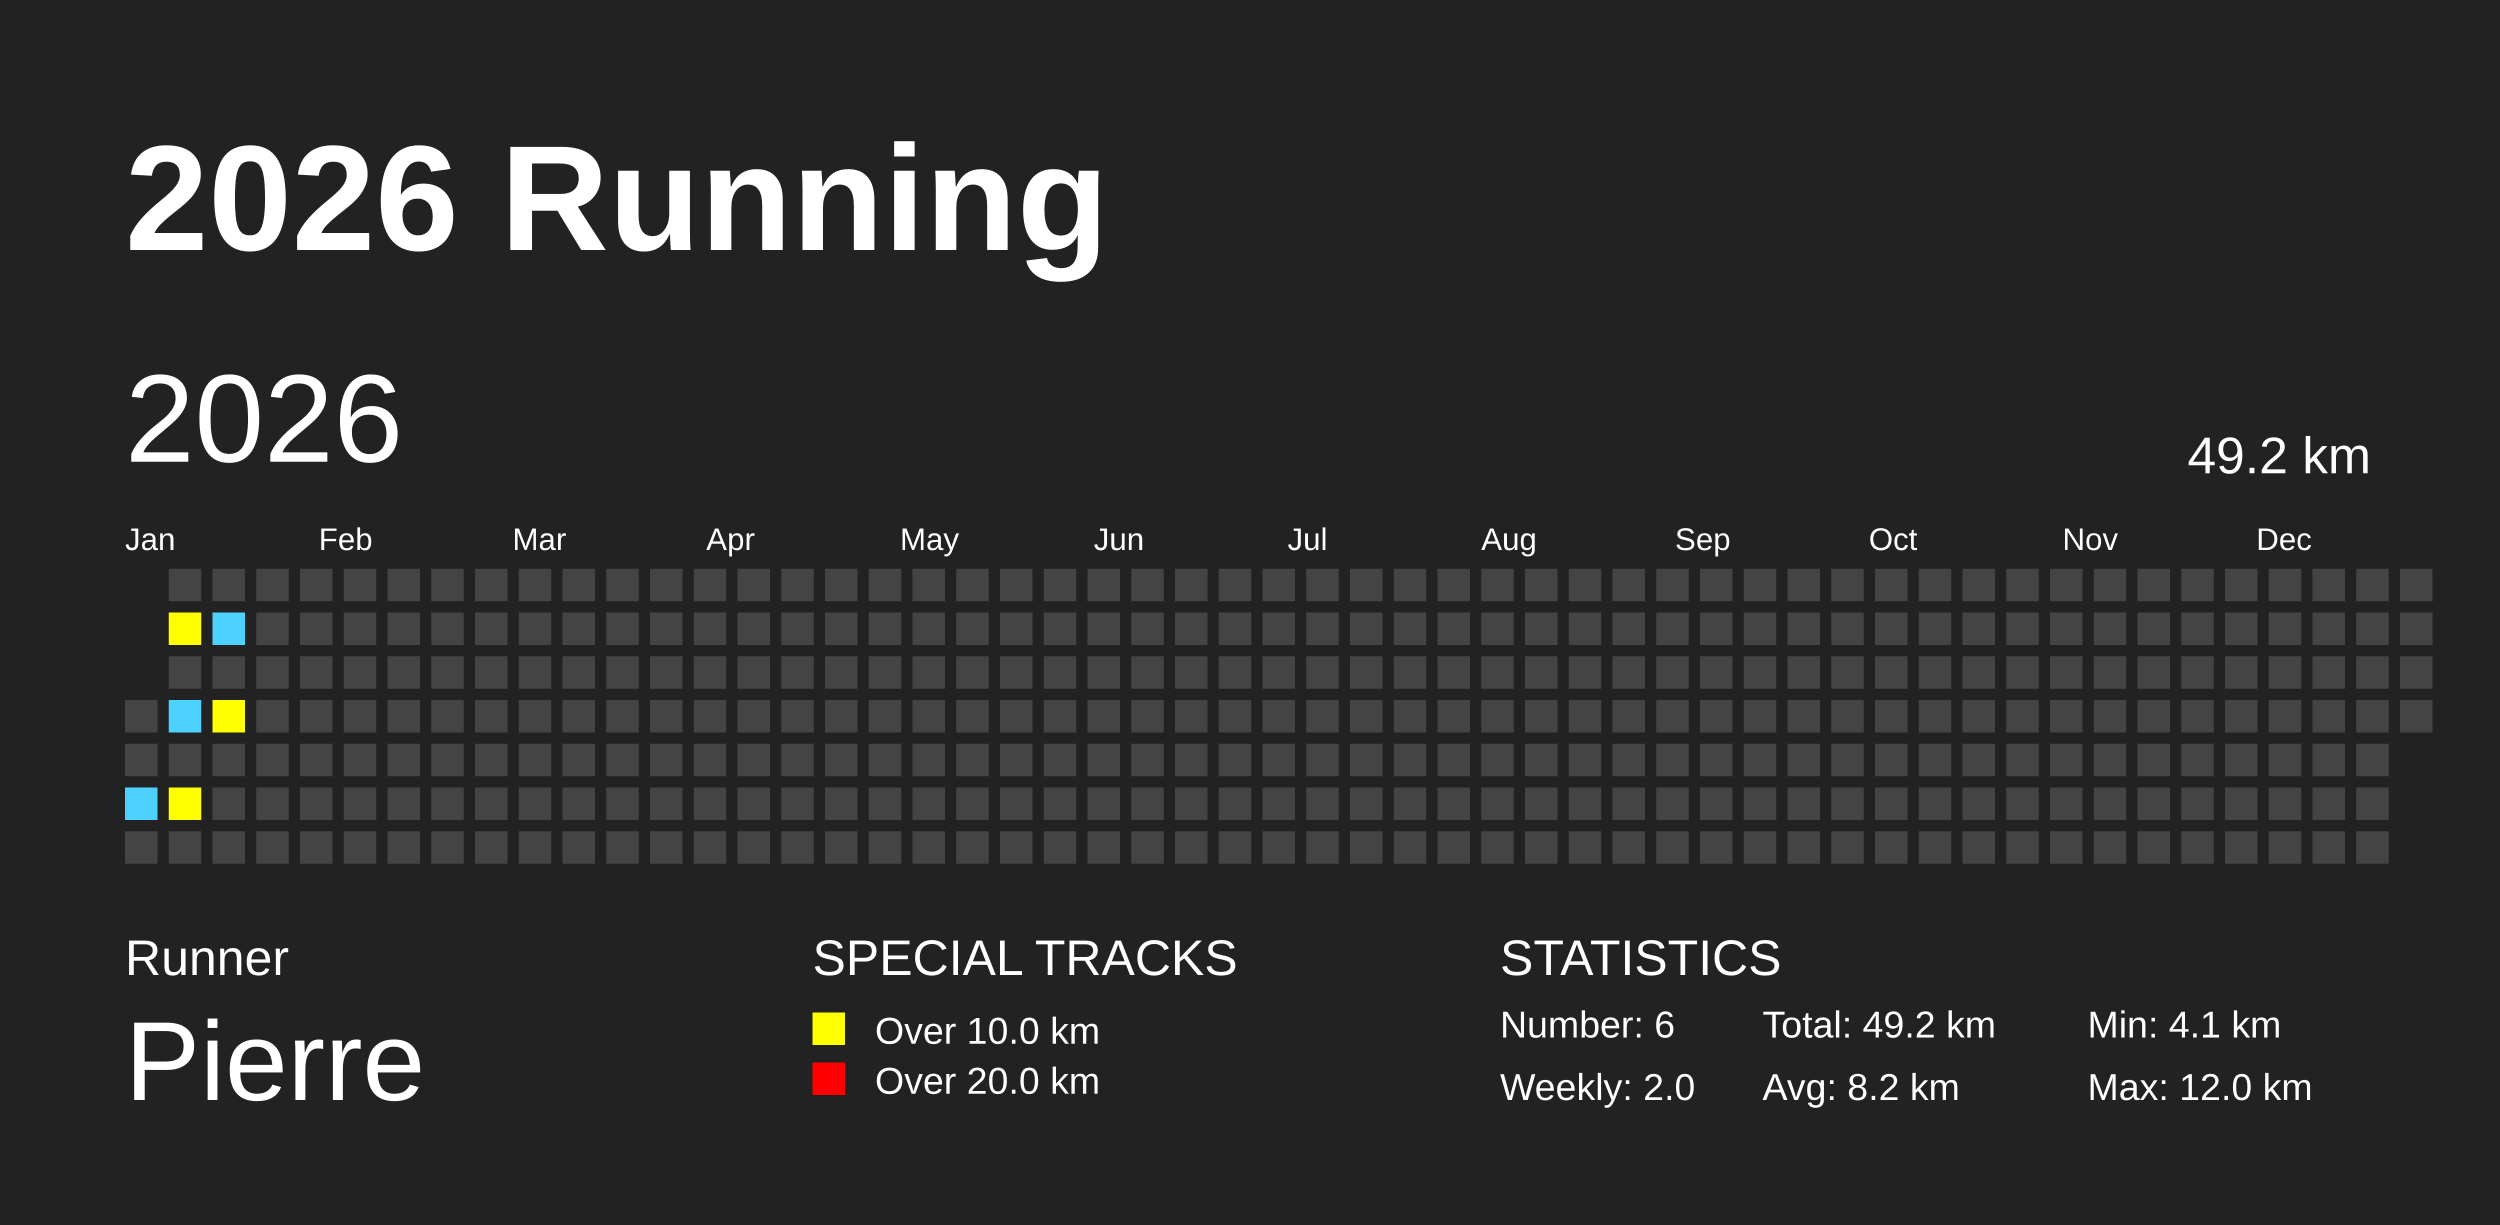
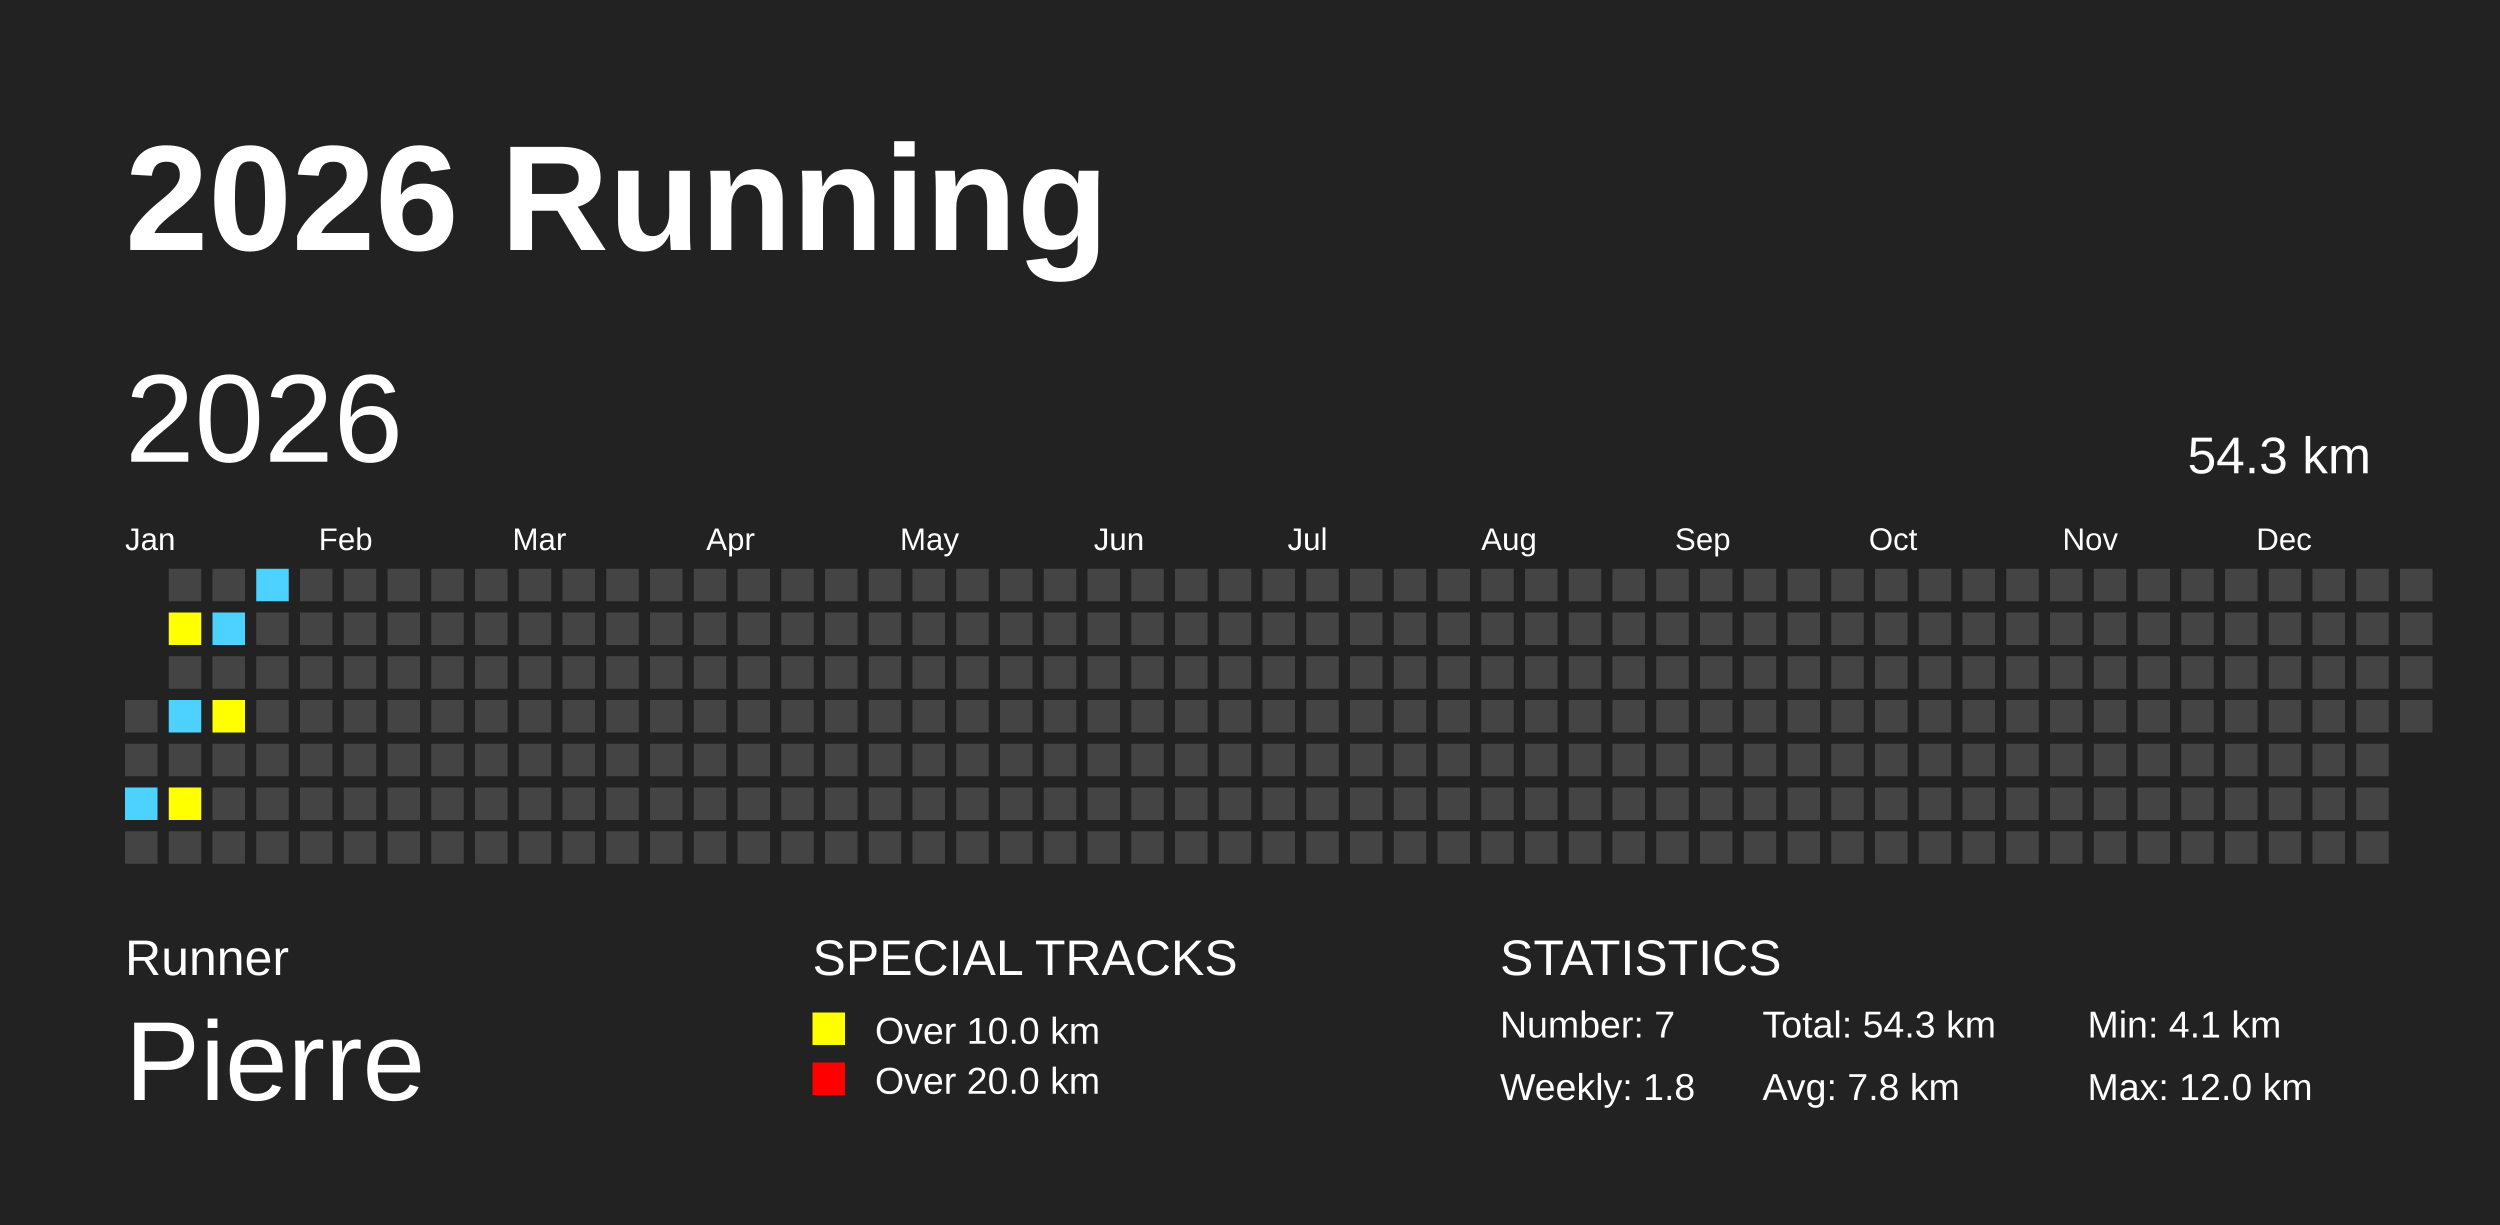
<svg xmlns="http://www.w3.org/2000/svg" baseProfile="full" height="98mm" version="1.1" viewBox="0,0,200,98" width="200mm">
  <defs />
  <rect fill="#222222" height="98" width="200" x="0" y="0" />
  <text fill="#FFFFFF" style="font-size:12px; font-family:Arial; font-weight:bold;" x="10" y="20">2026 Running</text>
  <text fill="#FFFFFF" style="font-size:4px; font-family:Arial" x="10" y="78">Runner</text>
  <text fill="#FFFFFF" style="font-size:9px; font-family:Arial" x="10" y="88">Pierre</text>
  <text fill="#FFFFFF" style="font-size:4px; font-family:Arial" x="65" y="78">SPECIAL TRACKS</text>
  <rect fill="yellow" height="2.6" width="2.6" x="65" y="81" />
  <text fill="#FFFFFF" style="font-size:3px; font-family:Arial" x="70" y="83.5">Over 10.0 km</text>
  <rect fill="red" height="2.6" width="2.6" x="65" y="85" />
  <text fill="#FFFFFF" style="font-size:3px; font-family:Arial" x="70" y="87.5">Over 20.0 km</text>
  <text fill="#FFFFFF" style="font-size:4px; font-family:Arial" x="120" y="78">STATISTICS</text>
-   <text fill="#FFFFFF" style="font-size:3px; font-family:Arial" x="120" y="83">Number: 6</text>
-   <text fill="#FFFFFF" style="font-size:3px; font-family:Arial" x="120" y="88">Weekly: 2.0</text>
-   <text fill="#FFFFFF" style="font-size:3px; font-family:Arial" x="141" y="83">Total: 49.2 km</text>
-   <text fill="#FFFFFF" style="font-size:3px; font-family:Arial" x="141" y="88">Avg: 8.2 km</text>
+   <text fill="#FFFFFF" style="font-size:3px; font-family:Arial" x="120" y="83">Number: 7</text>
+   <text fill="#FFFFFF" style="font-size:3px; font-family:Arial" x="120" y="88">Weekly: 1.8</text>
+   <text fill="#FFFFFF" style="font-size:3px; font-family:Arial" x="141" y="83">Total: 54.3 km</text>
+   <text fill="#FFFFFF" style="font-size:3px; font-family:Arial" x="141" y="88">Avg: 7.8 km</text>
  <text fill="#FFFFFF" style="font-size:3px; font-family:Arial" x="167" y="83">Min: 4.1 km</text>
  <text fill="#FFFFFF" style="font-size:3px; font-family:Arial" x="167" y="88">Max: 12.0 km</text>
  <text dominant-baseline="hanging" fill="#FFFFFF" style="font-size:10.0px; font-family:Arial;" x="10" y="30">2026</text>
-   <text dominant-baseline="hanging" fill="#FFFFFF" style="font-size:4.125px; font-family:Arial;" x="175" y="35">49.2 km</text>
+   <text dominant-baseline="hanging" fill="#FFFFFF" style="font-size:4.125px; font-family:Arial;" x="175" y="35">54.3 km</text>
  <text fill="#FFFFFF" style="font-size:2.5px; font-family:Arial" x="10.0" y="44">Jan</text>
  <text fill="#FFFFFF" style="font-size:2.5px; font-family:Arial" x="25.5" y="44">Feb</text>
  <text fill="#FFFFFF" style="font-size:2.5px; font-family:Arial" x="41.0" y="44">Mar</text>
  <text fill="#FFFFFF" style="font-size:2.5px; font-family:Arial" x="56.5" y="44">Apr</text>
  <text fill="#FFFFFF" style="font-size:2.5px; font-family:Arial" x="72.0" y="44">May</text>
  <text fill="#FFFFFF" style="font-size:2.5px; font-family:Arial" x="87.5" y="44">Jun</text>
  <text fill="#FFFFFF" style="font-size:2.5px; font-family:Arial" x="103.0" y="44">Jul</text>
  <text fill="#FFFFFF" style="font-size:2.5px; font-family:Arial" x="118.5" y="44">Aug</text>
  <text fill="#FFFFFF" style="font-size:2.5px; font-family:Arial" x="134.0" y="44">Sep</text>
  <text fill="#FFFFFF" style="font-size:2.5px; font-family:Arial" x="149.5" y="44">Oct</text>
  <text fill="#FFFFFF" style="font-size:2.5px; font-family:Arial" x="165.0" y="44">Nov</text>
  <text fill="#FFFFFF" style="font-size:2.5px; font-family:Arial" x="180.5" y="44">Dec</text>
  <rect fill="#444444" height="2.6" width="2.6" x="10.0" y="56.0" />
  <rect fill="#444444" height="2.6" width="2.6" x="10.0" y="59.5" />
  <rect fill="#4DD2FF" height="2.6" width="2.6" x="10.0" y="63.0" />
  <rect fill="#444444" height="2.6" width="2.6" x="10.0" y="66.5" />
  <rect fill="#444444" height="2.6" width="2.6" x="13.5" y="45.5" />
  <rect fill="yellow" height="2.6" width="2.6" x="13.5" y="49.0" />
  <rect fill="#444444" height="2.6" width="2.6" x="13.5" y="52.5" />
  <rect fill="#4DD2FF" height="2.6" width="2.6" x="13.5" y="56.0" />
  <rect fill="#444444" height="2.6" width="2.6" x="13.5" y="59.5" />
  <rect fill="yellow" height="2.6" width="2.6" x="13.5" y="63.0" />
  <rect fill="#444444" height="2.6" width="2.6" x="13.5" y="66.5" />
  <rect fill="#444444" height="2.6" width="2.6" x="17.0" y="45.5" />
  <rect fill="#4DD2FF" height="2.6" width="2.6" x="17.0" y="49.0" />
  <rect fill="#444444" height="2.6" width="2.6" x="17.0" y="52.5" />
  <rect fill="yellow" height="2.6" width="2.6" x="17.0" y="56.0" />
  <rect fill="#444444" height="2.6" width="2.6" x="17.0" y="59.5" />
  <rect fill="#444444" height="2.6" width="2.6" x="17.0" y="63.0" />
  <rect fill="#444444" height="2.6" width="2.6" x="17.0" y="66.5" />
-   <rect fill="#444444" height="2.6" width="2.6" x="20.5" y="45.5" />
+   <rect fill="#4DD2FF" height="2.6" width="2.6" x="20.5" y="45.5" />
  <rect fill="#444444" height="2.6" width="2.6" x="20.5" y="49.0" />
  <rect fill="#444444" height="2.6" width="2.6" x="20.5" y="52.5" />
  <rect fill="#444444" height="2.6" width="2.6" x="20.5" y="56.0" />
  <rect fill="#444444" height="2.6" width="2.6" x="20.5" y="59.5" />
  <rect fill="#444444" height="2.6" width="2.6" x="20.5" y="63.0" />
  <rect fill="#444444" height="2.6" width="2.6" x="20.5" y="66.5" />
  <rect fill="#444444" height="2.6" width="2.6" x="24.0" y="45.5" />
  <rect fill="#444444" height="2.6" width="2.6" x="24.0" y="49.0" />
  <rect fill="#444444" height="2.6" width="2.6" x="24.0" y="52.5" />
  <rect fill="#444444" height="2.6" width="2.6" x="24.0" y="56.0" />
  <rect fill="#444444" height="2.6" width="2.6" x="24.0" y="59.5" />
  <rect fill="#444444" height="2.6" width="2.6" x="24.0" y="63.0" />
  <rect fill="#444444" height="2.6" width="2.6" x="24.0" y="66.5" />
  <rect fill="#444444" height="2.6" width="2.6" x="27.5" y="45.5" />
  <rect fill="#444444" height="2.6" width="2.6" x="27.5" y="49.0" />
  <rect fill="#444444" height="2.6" width="2.6" x="27.5" y="52.5" />
  <rect fill="#444444" height="2.6" width="2.6" x="27.5" y="56.0" />
  <rect fill="#444444" height="2.6" width="2.6" x="27.5" y="59.5" />
  <rect fill="#444444" height="2.6" width="2.6" x="27.5" y="63.0" />
  <rect fill="#444444" height="2.6" width="2.6" x="27.5" y="66.5" />
  <rect fill="#444444" height="2.6" width="2.6" x="31.0" y="45.5" />
  <rect fill="#444444" height="2.6" width="2.6" x="31.0" y="49.0" />
  <rect fill="#444444" height="2.6" width="2.6" x="31.0" y="52.5" />
  <rect fill="#444444" height="2.6" width="2.6" x="31.0" y="56.0" />
  <rect fill="#444444" height="2.6" width="2.6" x="31.0" y="59.5" />
  <rect fill="#444444" height="2.6" width="2.6" x="31.0" y="63.0" />
  <rect fill="#444444" height="2.6" width="2.6" x="31.0" y="66.5" />
  <rect fill="#444444" height="2.6" width="2.6" x="34.5" y="45.5" />
  <rect fill="#444444" height="2.6" width="2.6" x="34.5" y="49.0" />
  <rect fill="#444444" height="2.6" width="2.6" x="34.5" y="52.5" />
  <rect fill="#444444" height="2.6" width="2.6" x="34.5" y="56.0" />
  <rect fill="#444444" height="2.6" width="2.6" x="34.5" y="59.5" />
  <rect fill="#444444" height="2.6" width="2.6" x="34.5" y="63.0" />
  <rect fill="#444444" height="2.6" width="2.6" x="34.5" y="66.5" />
  <rect fill="#444444" height="2.6" width="2.6" x="38.0" y="45.5" />
  <rect fill="#444444" height="2.6" width="2.6" x="38.0" y="49.0" />
  <rect fill="#444444" height="2.6" width="2.6" x="38.0" y="52.5" />
  <rect fill="#444444" height="2.6" width="2.6" x="38.0" y="56.0" />
  <rect fill="#444444" height="2.6" width="2.6" x="38.0" y="59.5" />
  <rect fill="#444444" height="2.6" width="2.6" x="38.0" y="63.0" />
  <rect fill="#444444" height="2.6" width="2.6" x="38.0" y="66.5" />
  <rect fill="#444444" height="2.6" width="2.6" x="41.5" y="45.5" />
  <rect fill="#444444" height="2.6" width="2.6" x="41.5" y="49.0" />
  <rect fill="#444444" height="2.6" width="2.6" x="41.5" y="52.5" />
  <rect fill="#444444" height="2.6" width="2.6" x="41.5" y="56.0" />
  <rect fill="#444444" height="2.6" width="2.6" x="41.5" y="59.5" />
  <rect fill="#444444" height="2.6" width="2.6" x="41.5" y="63.0" />
  <rect fill="#444444" height="2.6" width="2.6" x="41.5" y="66.5" />
  <rect fill="#444444" height="2.6" width="2.6" x="45.0" y="45.5" />
  <rect fill="#444444" height="2.6" width="2.6" x="45.0" y="49.0" />
  <rect fill="#444444" height="2.6" width="2.6" x="45.0" y="52.5" />
  <rect fill="#444444" height="2.6" width="2.6" x="45.0" y="56.0" />
  <rect fill="#444444" height="2.6" width="2.6" x="45.0" y="59.5" />
  <rect fill="#444444" height="2.6" width="2.6" x="45.0" y="63.0" />
  <rect fill="#444444" height="2.6" width="2.6" x="45.0" y="66.5" />
  <rect fill="#444444" height="2.6" width="2.6" x="48.5" y="45.5" />
  <rect fill="#444444" height="2.6" width="2.6" x="48.5" y="49.0" />
  <rect fill="#444444" height="2.6" width="2.6" x="48.5" y="52.5" />
  <rect fill="#444444" height="2.6" width="2.6" x="48.5" y="56.0" />
  <rect fill="#444444" height="2.6" width="2.6" x="48.5" y="59.5" />
  <rect fill="#444444" height="2.6" width="2.6" x="48.5" y="63.0" />
  <rect fill="#444444" height="2.6" width="2.6" x="48.5" y="66.5" />
  <rect fill="#444444" height="2.6" width="2.6" x="52.0" y="45.5" />
  <rect fill="#444444" height="2.6" width="2.6" x="52.0" y="49.0" />
  <rect fill="#444444" height="2.6" width="2.6" x="52.0" y="52.5" />
  <rect fill="#444444" height="2.6" width="2.6" x="52.0" y="56.0" />
  <rect fill="#444444" height="2.6" width="2.6" x="52.0" y="59.5" />
  <rect fill="#444444" height="2.6" width="2.6" x="52.0" y="63.0" />
  <rect fill="#444444" height="2.6" width="2.6" x="52.0" y="66.5" />
  <rect fill="#444444" height="2.6" width="2.6" x="55.5" y="45.5" />
  <rect fill="#444444" height="2.6" width="2.6" x="55.5" y="49.0" />
  <rect fill="#444444" height="2.6" width="2.6" x="55.5" y="52.5" />
  <rect fill="#444444" height="2.6" width="2.6" x="55.5" y="56.0" />
  <rect fill="#444444" height="2.6" width="2.6" x="55.5" y="59.5" />
  <rect fill="#444444" height="2.6" width="2.6" x="55.5" y="63.0" />
  <rect fill="#444444" height="2.6" width="2.6" x="55.5" y="66.5" />
  <rect fill="#444444" height="2.6" width="2.6" x="59.0" y="45.5" />
  <rect fill="#444444" height="2.6" width="2.6" x="59.0" y="49.0" />
  <rect fill="#444444" height="2.6" width="2.6" x="59.0" y="52.5" />
  <rect fill="#444444" height="2.6" width="2.6" x="59.0" y="56.0" />
  <rect fill="#444444" height="2.6" width="2.6" x="59.0" y="59.5" />
  <rect fill="#444444" height="2.6" width="2.6" x="59.0" y="63.0" />
  <rect fill="#444444" height="2.6" width="2.6" x="59.0" y="66.5" />
  <rect fill="#444444" height="2.6" width="2.6" x="62.5" y="45.5" />
  <rect fill="#444444" height="2.6" width="2.6" x="62.5" y="49.0" />
  <rect fill="#444444" height="2.6" width="2.6" x="62.5" y="52.5" />
  <rect fill="#444444" height="2.6" width="2.6" x="62.5" y="56.0" />
  <rect fill="#444444" height="2.6" width="2.6" x="62.5" y="59.5" />
  <rect fill="#444444" height="2.6" width="2.6" x="62.5" y="63.0" />
  <rect fill="#444444" height="2.6" width="2.6" x="62.5" y="66.5" />
  <rect fill="#444444" height="2.6" width="2.6" x="66.0" y="45.5" />
  <rect fill="#444444" height="2.6" width="2.6" x="66.0" y="49.0" />
  <rect fill="#444444" height="2.6" width="2.6" x="66.0" y="52.5" />
  <rect fill="#444444" height="2.6" width="2.6" x="66.0" y="56.0" />
  <rect fill="#444444" height="2.6" width="2.6" x="66.0" y="59.5" />
  <rect fill="#444444" height="2.6" width="2.6" x="66.0" y="63.0" />
  <rect fill="#444444" height="2.6" width="2.6" x="66.0" y="66.5" />
  <rect fill="#444444" height="2.6" width="2.6" x="69.5" y="45.5" />
  <rect fill="#444444" height="2.6" width="2.6" x="69.5" y="49.0" />
  <rect fill="#444444" height="2.6" width="2.6" x="69.5" y="52.5" />
  <rect fill="#444444" height="2.6" width="2.6" x="69.5" y="56.0" />
  <rect fill="#444444" height="2.6" width="2.6" x="69.5" y="59.5" />
  <rect fill="#444444" height="2.6" width="2.6" x="69.5" y="63.0" />
  <rect fill="#444444" height="2.6" width="2.6" x="69.5" y="66.5" />
  <rect fill="#444444" height="2.6" width="2.6" x="73.0" y="45.5" />
  <rect fill="#444444" height="2.6" width="2.6" x="73.0" y="49.0" />
  <rect fill="#444444" height="2.6" width="2.6" x="73.0" y="52.5" />
  <rect fill="#444444" height="2.6" width="2.6" x="73.0" y="56.0" />
  <rect fill="#444444" height="2.6" width="2.6" x="73.0" y="59.5" />
  <rect fill="#444444" height="2.6" width="2.6" x="73.0" y="63.0" />
  <rect fill="#444444" height="2.6" width="2.6" x="73.0" y="66.5" />
  <rect fill="#444444" height="2.6" width="2.6" x="76.5" y="45.5" />
  <rect fill="#444444" height="2.6" width="2.6" x="76.5" y="49.0" />
  <rect fill="#444444" height="2.6" width="2.6" x="76.5" y="52.5" />
  <rect fill="#444444" height="2.6" width="2.6" x="76.5" y="56.0" />
  <rect fill="#444444" height="2.6" width="2.6" x="76.5" y="59.5" />
  <rect fill="#444444" height="2.6" width="2.6" x="76.5" y="63.0" />
  <rect fill="#444444" height="2.6" width="2.6" x="76.5" y="66.5" />
  <rect fill="#444444" height="2.6" width="2.6" x="80.0" y="45.5" />
  <rect fill="#444444" height="2.6" width="2.6" x="80.0" y="49.0" />
  <rect fill="#444444" height="2.6" width="2.6" x="80.0" y="52.5" />
  <rect fill="#444444" height="2.6" width="2.6" x="80.0" y="56.0" />
  <rect fill="#444444" height="2.6" width="2.6" x="80.0" y="59.5" />
  <rect fill="#444444" height="2.6" width="2.6" x="80.0" y="63.0" />
  <rect fill="#444444" height="2.6" width="2.6" x="80.0" y="66.5" />
  <rect fill="#444444" height="2.6" width="2.6" x="83.5" y="45.5" />
  <rect fill="#444444" height="2.6" width="2.6" x="83.5" y="49.0" />
  <rect fill="#444444" height="2.6" width="2.6" x="83.5" y="52.5" />
  <rect fill="#444444" height="2.6" width="2.6" x="83.5" y="56.0" />
  <rect fill="#444444" height="2.6" width="2.6" x="83.5" y="59.5" />
  <rect fill="#444444" height="2.6" width="2.6" x="83.5" y="63.0" />
  <rect fill="#444444" height="2.6" width="2.6" x="83.5" y="66.5" />
  <rect fill="#444444" height="2.6" width="2.6" x="87.0" y="45.5" />
  <rect fill="#444444" height="2.6" width="2.6" x="87.0" y="49.0" />
  <rect fill="#444444" height="2.6" width="2.6" x="87.0" y="52.5" />
  <rect fill="#444444" height="2.6" width="2.6" x="87.0" y="56.0" />
  <rect fill="#444444" height="2.6" width="2.6" x="87.0" y="59.5" />
  <rect fill="#444444" height="2.6" width="2.6" x="87.0" y="63.0" />
  <rect fill="#444444" height="2.6" width="2.6" x="87.0" y="66.5" />
  <rect fill="#444444" height="2.6" width="2.6" x="90.5" y="45.5" />
  <rect fill="#444444" height="2.6" width="2.6" x="90.5" y="49.0" />
  <rect fill="#444444" height="2.6" width="2.6" x="90.5" y="52.5" />
  <rect fill="#444444" height="2.6" width="2.6" x="90.5" y="56.0" />
  <rect fill="#444444" height="2.6" width="2.6" x="90.5" y="59.5" />
  <rect fill="#444444" height="2.6" width="2.6" x="90.5" y="63.0" />
  <rect fill="#444444" height="2.6" width="2.6" x="90.5" y="66.5" />
  <rect fill="#444444" height="2.6" width="2.6" x="94.0" y="45.5" />
  <rect fill="#444444" height="2.6" width="2.6" x="94.0" y="49.0" />
  <rect fill="#444444" height="2.6" width="2.6" x="94.0" y="52.5" />
  <rect fill="#444444" height="2.6" width="2.6" x="94.0" y="56.0" />
  <rect fill="#444444" height="2.6" width="2.6" x="94.0" y="59.5" />
  <rect fill="#444444" height="2.6" width="2.6" x="94.0" y="63.0" />
  <rect fill="#444444" height="2.6" width="2.6" x="94.0" y="66.5" />
  <rect fill="#444444" height="2.6" width="2.6" x="97.5" y="45.5" />
  <rect fill="#444444" height="2.6" width="2.6" x="97.5" y="49.0" />
  <rect fill="#444444" height="2.6" width="2.6" x="97.5" y="52.5" />
  <rect fill="#444444" height="2.6" width="2.6" x="97.5" y="56.0" />
  <rect fill="#444444" height="2.6" width="2.6" x="97.5" y="59.5" />
  <rect fill="#444444" height="2.6" width="2.6" x="97.5" y="63.0" />
  <rect fill="#444444" height="2.6" width="2.6" x="97.5" y="66.5" />
  <rect fill="#444444" height="2.6" width="2.6" x="101.0" y="45.5" />
  <rect fill="#444444" height="2.6" width="2.6" x="101.0" y="49.0" />
  <rect fill="#444444" height="2.6" width="2.6" x="101.0" y="52.5" />
  <rect fill="#444444" height="2.6" width="2.6" x="101.0" y="56.0" />
  <rect fill="#444444" height="2.6" width="2.6" x="101.0" y="59.5" />
  <rect fill="#444444" height="2.6" width="2.6" x="101.0" y="63.0" />
  <rect fill="#444444" height="2.6" width="2.6" x="101.0" y="66.5" />
  <rect fill="#444444" height="2.6" width="2.6" x="104.5" y="45.5" />
  <rect fill="#444444" height="2.6" width="2.6" x="104.5" y="49.0" />
  <rect fill="#444444" height="2.6" width="2.6" x="104.5" y="52.5" />
  <rect fill="#444444" height="2.6" width="2.6" x="104.5" y="56.0" />
  <rect fill="#444444" height="2.6" width="2.6" x="104.5" y="59.5" />
  <rect fill="#444444" height="2.6" width="2.6" x="104.5" y="63.0" />
  <rect fill="#444444" height="2.6" width="2.6" x="104.5" y="66.5" />
  <rect fill="#444444" height="2.6" width="2.6" x="108.0" y="45.5" />
  <rect fill="#444444" height="2.6" width="2.6" x="108.0" y="49.0" />
  <rect fill="#444444" height="2.6" width="2.6" x="108.0" y="52.5" />
  <rect fill="#444444" height="2.6" width="2.6" x="108.0" y="56.0" />
  <rect fill="#444444" height="2.6" width="2.6" x="108.0" y="59.5" />
  <rect fill="#444444" height="2.6" width="2.6" x="108.0" y="63.0" />
  <rect fill="#444444" height="2.6" width="2.6" x="108.0" y="66.5" />
  <rect fill="#444444" height="2.6" width="2.6" x="111.5" y="45.5" />
  <rect fill="#444444" height="2.6" width="2.6" x="111.5" y="49.0" />
  <rect fill="#444444" height="2.6" width="2.6" x="111.5" y="52.5" />
  <rect fill="#444444" height="2.6" width="2.6" x="111.5" y="56.0" />
  <rect fill="#444444" height="2.6" width="2.6" x="111.5" y="59.5" />
  <rect fill="#444444" height="2.6" width="2.6" x="111.5" y="63.0" />
  <rect fill="#444444" height="2.6" width="2.6" x="111.5" y="66.5" />
  <rect fill="#444444" height="2.6" width="2.6" x="115.0" y="45.5" />
  <rect fill="#444444" height="2.6" width="2.6" x="115.0" y="49.0" />
  <rect fill="#444444" height="2.6" width="2.6" x="115.0" y="52.5" />
  <rect fill="#444444" height="2.6" width="2.6" x="115.0" y="56.0" />
  <rect fill="#444444" height="2.6" width="2.6" x="115.0" y="59.5" />
  <rect fill="#444444" height="2.6" width="2.6" x="115.0" y="63.0" />
  <rect fill="#444444" height="2.6" width="2.6" x="115.0" y="66.5" />
  <rect fill="#444444" height="2.6" width="2.6" x="118.5" y="45.5" />
  <rect fill="#444444" height="2.6" width="2.6" x="118.5" y="49.0" />
  <rect fill="#444444" height="2.6" width="2.6" x="118.5" y="52.5" />
  <rect fill="#444444" height="2.6" width="2.6" x="118.5" y="56.0" />
  <rect fill="#444444" height="2.6" width="2.6" x="118.5" y="59.5" />
  <rect fill="#444444" height="2.6" width="2.6" x="118.5" y="63.0" />
  <rect fill="#444444" height="2.6" width="2.6" x="118.5" y="66.5" />
  <rect fill="#444444" height="2.6" width="2.6" x="122.0" y="45.5" />
  <rect fill="#444444" height="2.6" width="2.6" x="122.0" y="49.0" />
  <rect fill="#444444" height="2.6" width="2.6" x="122.0" y="52.5" />
  <rect fill="#444444" height="2.6" width="2.6" x="122.0" y="56.0" />
  <rect fill="#444444" height="2.6" width="2.6" x="122.0" y="59.5" />
  <rect fill="#444444" height="2.6" width="2.6" x="122.0" y="63.0" />
  <rect fill="#444444" height="2.6" width="2.6" x="122.0" y="66.5" />
  <rect fill="#444444" height="2.6" width="2.6" x="125.5" y="45.5" />
  <rect fill="#444444" height="2.6" width="2.6" x="125.5" y="49.0" />
  <rect fill="#444444" height="2.6" width="2.6" x="125.5" y="52.5" />
  <rect fill="#444444" height="2.6" width="2.6" x="125.5" y="56.0" />
  <rect fill="#444444" height="2.6" width="2.6" x="125.5" y="59.5" />
  <rect fill="#444444" height="2.6" width="2.6" x="125.5" y="63.0" />
  <rect fill="#444444" height="2.6" width="2.6" x="125.5" y="66.5" />
  <rect fill="#444444" height="2.6" width="2.6" x="129.0" y="45.5" />
  <rect fill="#444444" height="2.6" width="2.6" x="129.0" y="49.0" />
  <rect fill="#444444" height="2.6" width="2.6" x="129.0" y="52.5" />
  <rect fill="#444444" height="2.6" width="2.6" x="129.0" y="56.0" />
  <rect fill="#444444" height="2.6" width="2.6" x="129.0" y="59.5" />
  <rect fill="#444444" height="2.6" width="2.6" x="129.0" y="63.0" />
  <rect fill="#444444" height="2.6" width="2.6" x="129.0" y="66.5" />
  <rect fill="#444444" height="2.6" width="2.6" x="132.5" y="45.5" />
  <rect fill="#444444" height="2.6" width="2.6" x="132.5" y="49.0" />
  <rect fill="#444444" height="2.6" width="2.6" x="132.5" y="52.5" />
  <rect fill="#444444" height="2.6" width="2.6" x="132.5" y="56.0" />
  <rect fill="#444444" height="2.6" width="2.6" x="132.5" y="59.5" />
  <rect fill="#444444" height="2.6" width="2.6" x="132.5" y="63.0" />
  <rect fill="#444444" height="2.6" width="2.6" x="132.5" y="66.5" />
  <rect fill="#444444" height="2.6" width="2.6" x="136.0" y="45.5" />
  <rect fill="#444444" height="2.6" width="2.6" x="136.0" y="49.0" />
  <rect fill="#444444" height="2.6" width="2.6" x="136.0" y="52.5" />
  <rect fill="#444444" height="2.6" width="2.6" x="136.0" y="56.0" />
  <rect fill="#444444" height="2.6" width="2.6" x="136.0" y="59.5" />
  <rect fill="#444444" height="2.6" width="2.6" x="136.0" y="63.0" />
  <rect fill="#444444" height="2.6" width="2.6" x="136.0" y="66.5" />
  <rect fill="#444444" height="2.6" width="2.6" x="139.5" y="45.5" />
  <rect fill="#444444" height="2.6" width="2.6" x="139.5" y="49.0" />
  <rect fill="#444444" height="2.6" width="2.6" x="139.5" y="52.5" />
  <rect fill="#444444" height="2.6" width="2.6" x="139.5" y="56.0" />
  <rect fill="#444444" height="2.6" width="2.6" x="139.5" y="59.5" />
  <rect fill="#444444" height="2.6" width="2.6" x="139.5" y="63.0" />
  <rect fill="#444444" height="2.6" width="2.6" x="139.5" y="66.5" />
  <rect fill="#444444" height="2.6" width="2.6" x="143.0" y="45.5" />
  <rect fill="#444444" height="2.6" width="2.6" x="143.0" y="49.0" />
  <rect fill="#444444" height="2.6" width="2.6" x="143.0" y="52.5" />
  <rect fill="#444444" height="2.6" width="2.6" x="143.0" y="56.0" />
  <rect fill="#444444" height="2.6" width="2.6" x="143.0" y="59.5" />
  <rect fill="#444444" height="2.6" width="2.6" x="143.0" y="63.0" />
  <rect fill="#444444" height="2.6" width="2.6" x="143.0" y="66.5" />
  <rect fill="#444444" height="2.6" width="2.6" x="146.5" y="45.5" />
  <rect fill="#444444" height="2.6" width="2.6" x="146.5" y="49.0" />
  <rect fill="#444444" height="2.6" width="2.6" x="146.5" y="52.5" />
  <rect fill="#444444" height="2.6" width="2.6" x="146.5" y="56.0" />
  <rect fill="#444444" height="2.6" width="2.6" x="146.5" y="59.5" />
  <rect fill="#444444" height="2.6" width="2.6" x="146.5" y="63.0" />
  <rect fill="#444444" height="2.6" width="2.6" x="146.5" y="66.5" />
  <rect fill="#444444" height="2.6" width="2.6" x="150.0" y="45.5" />
  <rect fill="#444444" height="2.6" width="2.6" x="150.0" y="49.0" />
  <rect fill="#444444" height="2.6" width="2.6" x="150.0" y="52.5" />
  <rect fill="#444444" height="2.6" width="2.6" x="150.0" y="56.0" />
  <rect fill="#444444" height="2.6" width="2.6" x="150.0" y="59.5" />
  <rect fill="#444444" height="2.6" width="2.6" x="150.0" y="63.0" />
  <rect fill="#444444" height="2.6" width="2.6" x="150.0" y="66.5" />
  <rect fill="#444444" height="2.6" width="2.6" x="153.5" y="45.5" />
  <rect fill="#444444" height="2.6" width="2.6" x="153.5" y="49.0" />
  <rect fill="#444444" height="2.6" width="2.6" x="153.5" y="52.5" />
  <rect fill="#444444" height="2.6" width="2.6" x="153.5" y="56.0" />
  <rect fill="#444444" height="2.6" width="2.6" x="153.5" y="59.5" />
  <rect fill="#444444" height="2.6" width="2.6" x="153.5" y="63.0" />
  <rect fill="#444444" height="2.6" width="2.6" x="153.5" y="66.5" />
  <rect fill="#444444" height="2.6" width="2.6" x="157.0" y="45.5" />
  <rect fill="#444444" height="2.6" width="2.6" x="157.0" y="49.0" />
  <rect fill="#444444" height="2.6" width="2.6" x="157.0" y="52.5" />
  <rect fill="#444444" height="2.6" width="2.6" x="157.0" y="56.0" />
  <rect fill="#444444" height="2.6" width="2.6" x="157.0" y="59.5" />
  <rect fill="#444444" height="2.6" width="2.6" x="157.0" y="63.0" />
  <rect fill="#444444" height="2.6" width="2.6" x="157.0" y="66.5" />
  <rect fill="#444444" height="2.6" width="2.6" x="160.5" y="45.5" />
  <rect fill="#444444" height="2.6" width="2.6" x="160.5" y="49.0" />
  <rect fill="#444444" height="2.6" width="2.6" x="160.5" y="52.5" />
  <rect fill="#444444" height="2.6" width="2.6" x="160.5" y="56.0" />
  <rect fill="#444444" height="2.6" width="2.6" x="160.5" y="59.5" />
  <rect fill="#444444" height="2.6" width="2.6" x="160.5" y="63.0" />
  <rect fill="#444444" height="2.6" width="2.6" x="160.5" y="66.5" />
  <rect fill="#444444" height="2.6" width="2.6" x="164.0" y="45.5" />
  <rect fill="#444444" height="2.6" width="2.6" x="164.0" y="49.0" />
  <rect fill="#444444" height="2.6" width="2.6" x="164.0" y="52.5" />
  <rect fill="#444444" height="2.6" width="2.6" x="164.0" y="56.0" />
  <rect fill="#444444" height="2.6" width="2.6" x="164.0" y="59.5" />
  <rect fill="#444444" height="2.6" width="2.6" x="164.0" y="63.0" />
  <rect fill="#444444" height="2.6" width="2.6" x="164.0" y="66.5" />
  <rect fill="#444444" height="2.6" width="2.6" x="167.5" y="45.5" />
  <rect fill="#444444" height="2.6" width="2.6" x="167.5" y="49.0" />
  <rect fill="#444444" height="2.6" width="2.6" x="167.5" y="52.5" />
  <rect fill="#444444" height="2.6" width="2.6" x="167.5" y="56.0" />
  <rect fill="#444444" height="2.6" width="2.6" x="167.5" y="59.5" />
  <rect fill="#444444" height="2.6" width="2.6" x="167.5" y="63.0" />
  <rect fill="#444444" height="2.6" width="2.6" x="167.5" y="66.5" />
  <rect fill="#444444" height="2.6" width="2.6" x="171.0" y="45.5" />
  <rect fill="#444444" height="2.6" width="2.6" x="171.0" y="49.0" />
  <rect fill="#444444" height="2.6" width="2.6" x="171.0" y="52.5" />
  <rect fill="#444444" height="2.6" width="2.6" x="171.0" y="56.0" />
  <rect fill="#444444" height="2.6" width="2.6" x="171.0" y="59.5" />
  <rect fill="#444444" height="2.6" width="2.6" x="171.0" y="63.0" />
  <rect fill="#444444" height="2.6" width="2.6" x="171.0" y="66.5" />
  <rect fill="#444444" height="2.6" width="2.6" x="174.5" y="45.5" />
  <rect fill="#444444" height="2.6" width="2.6" x="174.5" y="49.0" />
  <rect fill="#444444" height="2.6" width="2.6" x="174.5" y="52.5" />
  <rect fill="#444444" height="2.6" width="2.6" x="174.5" y="56.0" />
  <rect fill="#444444" height="2.6" width="2.6" x="174.5" y="59.5" />
  <rect fill="#444444" height="2.6" width="2.6" x="174.5" y="63.0" />
  <rect fill="#444444" height="2.6" width="2.6" x="174.5" y="66.5" />
  <rect fill="#444444" height="2.6" width="2.6" x="178.0" y="45.5" />
  <rect fill="#444444" height="2.6" width="2.6" x="178.0" y="49.0" />
  <rect fill="#444444" height="2.6" width="2.6" x="178.0" y="52.5" />
  <rect fill="#444444" height="2.6" width="2.6" x="178.0" y="56.0" />
  <rect fill="#444444" height="2.6" width="2.6" x="178.0" y="59.5" />
  <rect fill="#444444" height="2.6" width="2.6" x="178.0" y="63.0" />
  <rect fill="#444444" height="2.6" width="2.6" x="178.0" y="66.5" />
  <rect fill="#444444" height="2.6" width="2.6" x="181.5" y="45.5" />
  <rect fill="#444444" height="2.6" width="2.6" x="181.5" y="49.0" />
  <rect fill="#444444" height="2.6" width="2.6" x="181.5" y="52.5" />
  <rect fill="#444444" height="2.6" width="2.6" x="181.5" y="56.0" />
  <rect fill="#444444" height="2.6" width="2.6" x="181.5" y="59.5" />
  <rect fill="#444444" height="2.6" width="2.6" x="181.5" y="63.0" />
  <rect fill="#444444" height="2.6" width="2.6" x="181.5" y="66.5" />
  <rect fill="#444444" height="2.6" width="2.6" x="185.0" y="45.5" />
  <rect fill="#444444" height="2.6" width="2.6" x="185.0" y="49.0" />
  <rect fill="#444444" height="2.6" width="2.6" x="185.0" y="52.5" />
  <rect fill="#444444" height="2.6" width="2.6" x="185.0" y="56.0" />
  <rect fill="#444444" height="2.6" width="2.6" x="185.0" y="59.5" />
  <rect fill="#444444" height="2.6" width="2.6" x="185.0" y="63.0" />
  <rect fill="#444444" height="2.6" width="2.6" x="185.0" y="66.5" />
  <rect fill="#444444" height="2.6" width="2.6" x="188.5" y="45.5" />
  <rect fill="#444444" height="2.6" width="2.6" x="188.5" y="49.0" />
  <rect fill="#444444" height="2.6" width="2.6" x="188.5" y="52.5" />
  <rect fill="#444444" height="2.6" width="2.6" x="188.5" y="56.0" />
  <rect fill="#444444" height="2.6" width="2.6" x="188.5" y="59.5" />
  <rect fill="#444444" height="2.6" width="2.6" x="188.5" y="63.0" />
  <rect fill="#444444" height="2.6" width="2.6" x="188.5" y="66.5" />
  <rect fill="#444444" height="2.6" width="2.6" x="192.0" y="45.5" />
  <rect fill="#444444" height="2.6" width="2.6" x="192.0" y="49.0" />
  <rect fill="#444444" height="2.6" width="2.6" x="192.0" y="52.5" />
  <rect fill="#444444" height="2.6" width="2.6" x="192.0" y="56.0" />
</svg>
